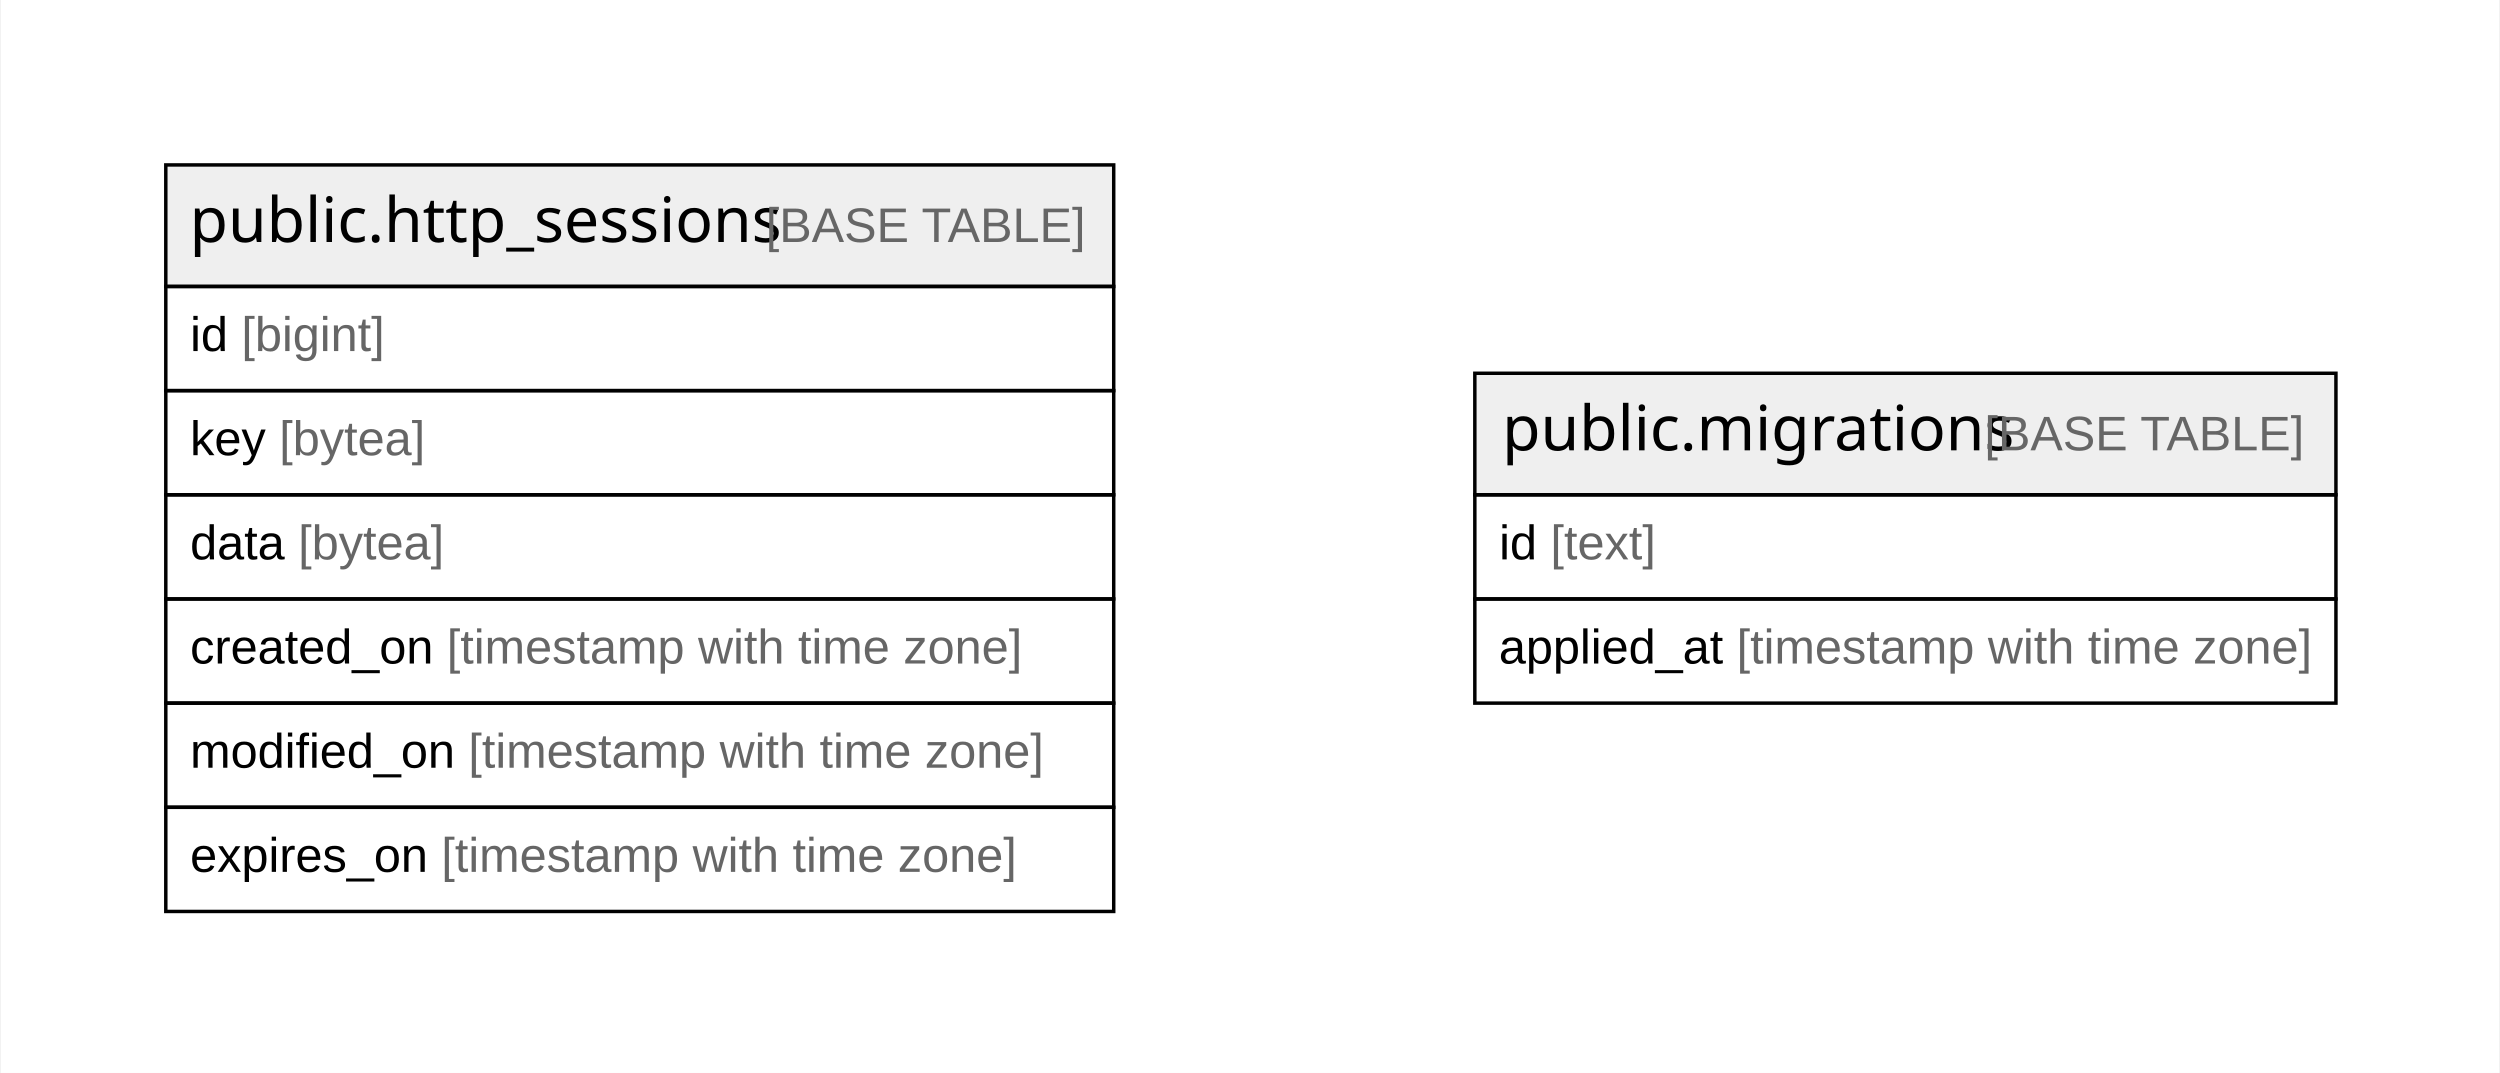
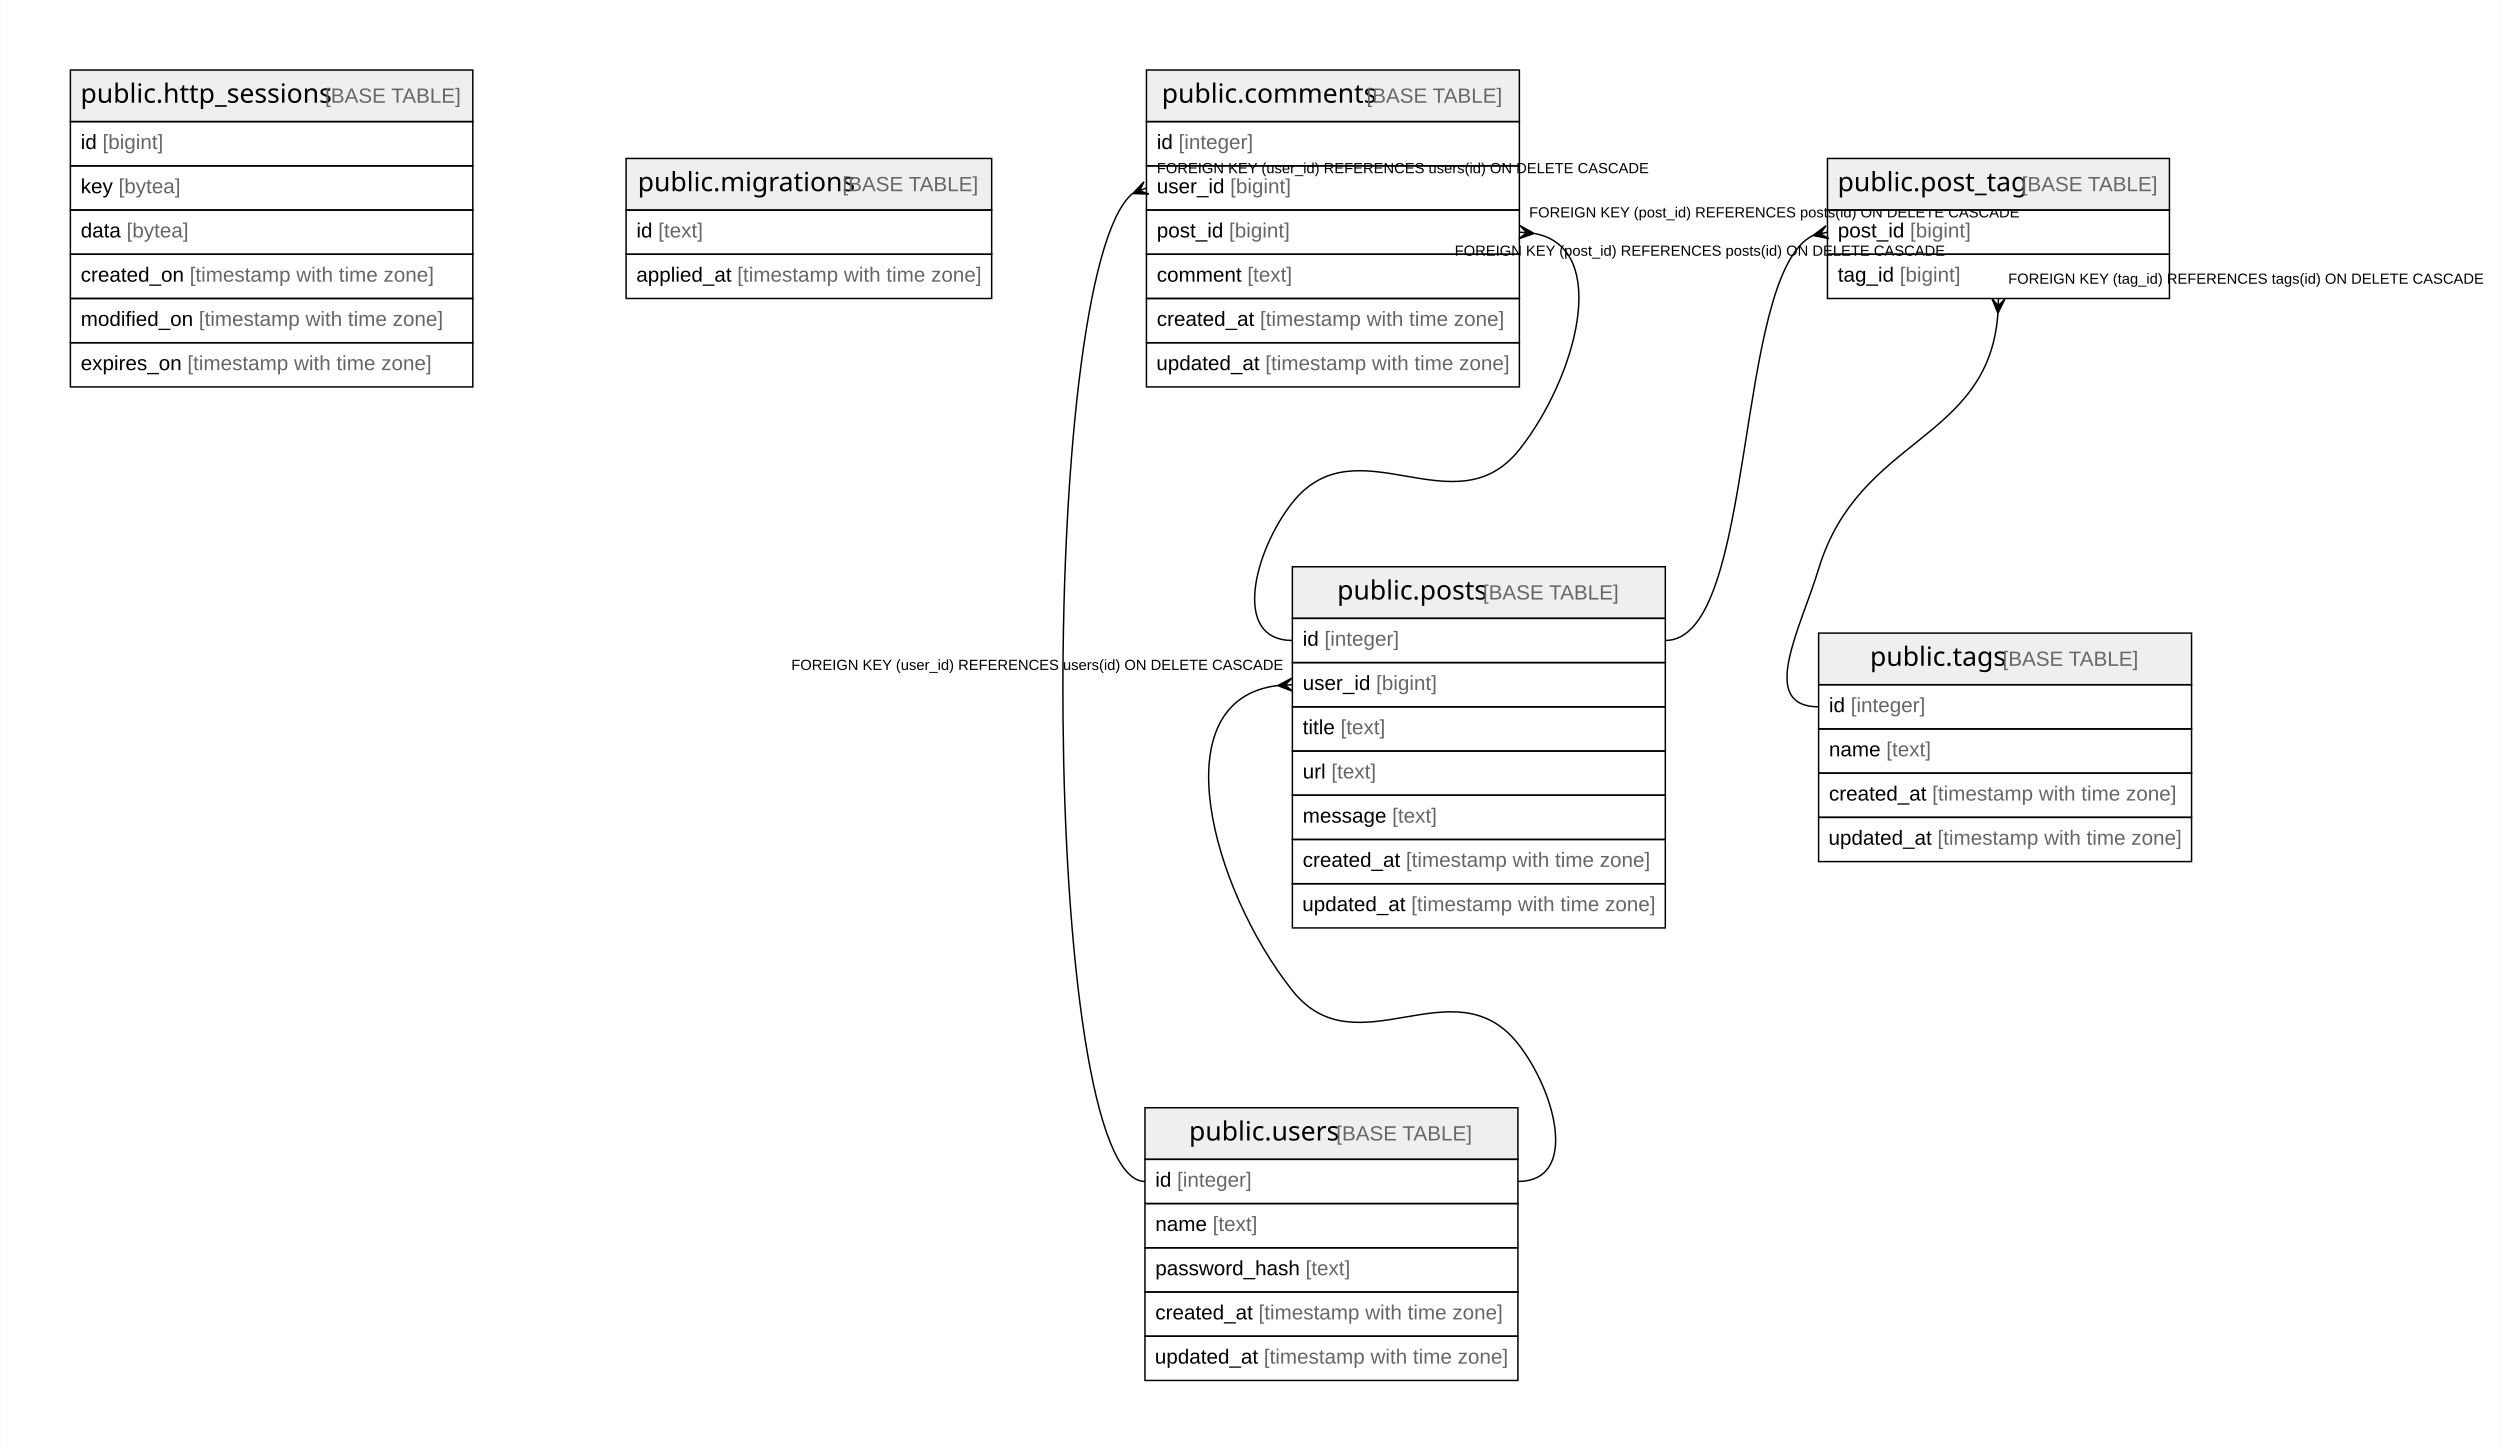
- <svg xmlns="http://www.w3.org/2000/svg" width="720pt" height="309pt" viewBox="0.00 0.00 719.50 309.00">
-   <g id="graph0" class="graph" transform="scale(1 1) rotate(0) translate(4 305)">
-     <polygon fill="#ffffff" stroke="transparent" points="-4,4 -4,-305 715.5,-305 715.5,4 -4,4" />
+ <svg xmlns="http://www.w3.org/2000/svg" width="1696pt" height="983pt" viewBox="0.00 0.00 1695.50 983.00">
+   <g id="graph0" class="graph" transform="scale(1 1) rotate(0) translate(4 979)">
+     <polygon fill="#ffffff" stroke="transparent" points="-4,4 -4,-979 1691.5,-979 1691.5,4 -4,4" />
    <g id="node1" class="node">
-       <polygon fill="#efefef" stroke="transparent" points="43.5,-222.5 43.5,-257.5 316.5,-257.5 316.5,-222.5 43.5,-222.5" />
-       <polygon fill="none" stroke="#000000" points="43.5,-222.5 43.5,-257.5 316.5,-257.5 316.5,-222.5 43.5,-222.5" />
-       <text text-anchor="start" x="50.351" y="-235.3" font-family="Arial Bold" font-size="18.00" fill="#000000">public.http_sessions</text>
-       <text text-anchor="start" x="212.396" y="-235.3" font-family="Arial" font-size="14.00" fill="#000000"> </text>
-       <text text-anchor="start" x="216.286" y="-235.3" font-family="Arial" font-size="14.00" fill="#666666">[BASE TABLE]</text>
-       <polygon fill="none" stroke="#000000" points="43.5,-192.5 43.5,-222.5 316.5,-222.5 316.5,-192.5 43.5,-192.5" />
-       <text text-anchor="start" x="50.5" y="-203.9" font-family="Arial" font-size="14.00" fill="#000000">id </text>
-       <text text-anchor="start" x="65.28" y="-203.9" font-family="Arial" font-size="14.00" fill="#666666">[bigint]</text>
-       <polygon fill="none" stroke="#000000" points="43.5,-162.5 43.5,-192.5 316.5,-192.5 316.5,-162.5 43.5,-162.5" />
-       <text text-anchor="start" x="50.5" y="-173.9" font-family="Arial" font-size="14.00" fill="#000000">key </text>
-       <text text-anchor="start" x="76.173" y="-173.9" font-family="Arial" font-size="14.00" fill="#666666">[bytea]</text>
-       <polygon fill="none" stroke="#000000" points="43.5,-132.5 43.5,-162.5 316.5,-162.5 316.5,-132.5 43.5,-132.5" />
-       <text text-anchor="start" x="50.5" y="-143.9" font-family="Arial" font-size="14.00" fill="#000000">data </text>
-       <text text-anchor="start" x="81.629" y="-143.9" font-family="Arial" font-size="14.00" fill="#666666">[bytea]</text>
-       <polygon fill="none" stroke="#000000" points="43.5,-102.5 43.5,-132.5 316.5,-132.5 316.5,-102.5 43.5,-102.5" />
-       <text text-anchor="start" x="50.5" y="-113.9" font-family="Arial" font-size="14.00" fill="#000000">created_on </text>
-       <text text-anchor="start" x="124.42" y="-113.9" font-family="Arial" font-size="14.00" fill="#666666">[timestamp with time zone]</text>
-       <polygon fill="none" stroke="#000000" points="43.5,-72.5 43.5,-102.5 316.5,-102.5 316.5,-72.5 43.5,-72.5" />
-       <text text-anchor="start" x="50.5" y="-83.9" font-family="Arial" font-size="14.00" fill="#000000">modified_on </text>
-       <text text-anchor="start" x="130.633" y="-83.9" font-family="Arial" font-size="14.00" fill="#666666">[timestamp with time zone]</text>
-       <polygon fill="none" stroke="#000000" points="43.5,-42.5 43.5,-72.5 316.5,-72.5 316.5,-42.5 43.5,-42.5" />
-       <text text-anchor="start" x="50.5" y="-53.9" font-family="Arial" font-size="14.00" fill="#000000">expires_on </text>
-       <text text-anchor="start" x="122.853" y="-53.9" font-family="Arial" font-size="14.00" fill="#666666">[timestamp with time zone]</text>
+       <polygon fill="#efefef" stroke="transparent" points="43.5,-896.5 43.5,-931.5 316.5,-931.5 316.5,-896.5 43.5,-896.5" />
+       <polygon fill="none" stroke="#000000" points="43.5,-896.5 43.5,-931.5 316.5,-931.5 316.5,-896.5 43.5,-896.5" />
+       <text text-anchor="start" x="50.351" y="-909.3" font-family="Arial Bold" font-size="18.00" fill="#000000">public.http_sessions</text>
+       <text text-anchor="start" x="212.396" y="-909.3" font-family="Arial" font-size="14.00" fill="#000000"> </text>
+       <text text-anchor="start" x="216.286" y="-909.3" font-family="Arial" font-size="14.00" fill="#666666">[BASE TABLE]</text>
+       <polygon fill="none" stroke="#000000" points="43.5,-866.5 43.5,-896.5 316.5,-896.5 316.5,-866.5 43.5,-866.5" />
+       <text text-anchor="start" x="50.5" y="-877.9" font-family="Arial" font-size="14.00" fill="#000000">id </text>
+       <text text-anchor="start" x="65.28" y="-877.9" font-family="Arial" font-size="14.00" fill="#666666">[bigint]</text>
+       <polygon fill="none" stroke="#000000" points="43.5,-836.5 43.5,-866.5 316.5,-866.5 316.5,-836.5 43.5,-836.5" />
+       <text text-anchor="start" x="50.5" y="-847.9" font-family="Arial" font-size="14.00" fill="#000000">key </text>
+       <text text-anchor="start" x="76.173" y="-847.9" font-family="Arial" font-size="14.00" fill="#666666">[bytea]</text>
+       <polygon fill="none" stroke="#000000" points="43.5,-806.5 43.5,-836.5 316.5,-836.5 316.5,-806.5 43.5,-806.5" />
+       <text text-anchor="start" x="50.5" y="-817.9" font-family="Arial" font-size="14.00" fill="#000000">data </text>
+       <text text-anchor="start" x="81.629" y="-817.9" font-family="Arial" font-size="14.00" fill="#666666">[bytea]</text>
+       <polygon fill="none" stroke="#000000" points="43.5,-776.5 43.5,-806.5 316.5,-806.5 316.5,-776.5 43.5,-776.5" />
+       <text text-anchor="start" x="50.5" y="-787.9" font-family="Arial" font-size="14.00" fill="#000000">created_on </text>
+       <text text-anchor="start" x="124.42" y="-787.9" font-family="Arial" font-size="14.00" fill="#666666">[timestamp with time zone]</text>
+       <polygon fill="none" stroke="#000000" points="43.5,-746.5 43.5,-776.5 316.5,-776.5 316.5,-746.5 43.5,-746.5" />
+       <text text-anchor="start" x="50.5" y="-757.9" font-family="Arial" font-size="14.00" fill="#000000">modified_on </text>
+       <text text-anchor="start" x="130.633" y="-757.9" font-family="Arial" font-size="14.00" fill="#666666">[timestamp with time zone]</text>
+       <polygon fill="none" stroke="#000000" points="43.5,-716.5 43.5,-746.5 316.5,-746.5 316.5,-716.5 43.5,-716.5" />
+       <text text-anchor="start" x="50.5" y="-727.9" font-family="Arial" font-size="14.00" fill="#000000">expires_on </text>
+       <text text-anchor="start" x="122.853" y="-727.9" font-family="Arial" font-size="14.00" fill="#666666">[timestamp with time zone]</text>
    </g>
    <g id="node2" class="node">
-       <polygon fill="#efefef" stroke="transparent" points="420.5,-162.5 420.5,-197.5 668.5,-197.5 668.5,-162.5 420.5,-162.5" />
-       <polygon fill="none" stroke="#000000" points="420.5,-162.5 420.5,-197.5 668.5,-197.5 668.5,-162.5 420.5,-162.5" />
-       <text text-anchor="start" x="428.369" y="-175.3" font-family="Arial Bold" font-size="18.00" fill="#000000">public.migrations</text>
-       <text text-anchor="start" x="563.378" y="-175.3" font-family="Arial" font-size="14.00" fill="#000000"> </text>
-       <text text-anchor="start" x="567.268" y="-175.3" font-family="Arial" font-size="14.00" fill="#666666">[BASE TABLE]</text>
-       <polygon fill="none" stroke="#000000" points="420.5,-132.5 420.5,-162.5 668.5,-162.5 668.5,-132.5 420.5,-132.5" />
-       <text text-anchor="start" x="427.5" y="-143.9" font-family="Arial" font-size="14.00" fill="#000000">id </text>
-       <text text-anchor="start" x="442.28" y="-143.9" font-family="Arial" font-size="14.00" fill="#666666">[text]</text>
-       <polygon fill="none" stroke="#000000" points="420.5,-102.5 420.5,-132.5 668.5,-132.5 668.5,-102.5 420.5,-102.5" />
-       <text text-anchor="start" x="427.421" y="-113.9" font-family="Arial" font-size="14.00" fill="#000000">applied_at </text>
-       <text text-anchor="start" x="495.894" y="-113.9" font-family="Arial" font-size="14.00" fill="#666666">[timestamp with time zone]</text>
+       <polygon fill="#efefef" stroke="transparent" points="420.5,-836.5 420.5,-871.5 668.5,-871.5 668.5,-836.5 420.5,-836.5" />
+       <polygon fill="none" stroke="#000000" points="420.5,-836.5 420.5,-871.5 668.5,-871.5 668.5,-836.5 420.5,-836.5" />
+       <text text-anchor="start" x="428.369" y="-849.3" font-family="Arial Bold" font-size="18.00" fill="#000000">public.migrations</text>
+       <text text-anchor="start" x="563.378" y="-849.3" font-family="Arial" font-size="14.00" fill="#000000"> </text>
+       <text text-anchor="start" x="567.268" y="-849.3" font-family="Arial" font-size="14.00" fill="#666666">[BASE TABLE]</text>
+       <polygon fill="none" stroke="#000000" points="420.5,-806.5 420.5,-836.5 668.5,-836.5 668.5,-806.5 420.5,-806.5" />
+       <text text-anchor="start" x="427.5" y="-817.9" font-family="Arial" font-size="14.00" fill="#000000">id </text>
+       <text text-anchor="start" x="442.28" y="-817.9" font-family="Arial" font-size="14.00" fill="#666666">[text]</text>
+       <polygon fill="none" stroke="#000000" points="420.5,-776.5 420.5,-806.5 668.5,-806.5 668.5,-776.5 420.5,-776.5" />
+       <text text-anchor="start" x="427.421" y="-787.9" font-family="Arial" font-size="14.00" fill="#000000">applied_at </text>
+       <text text-anchor="start" x="495.894" y="-787.9" font-family="Arial" font-size="14.00" fill="#666666">[timestamp with time zone]</text>
+     </g>
+     <g id="node3" class="node">
+       <polygon fill="#efefef" stroke="transparent" points="772.5,-192.5 772.5,-227.5 1025.5,-227.5 1025.5,-192.5 772.5,-192.5" />
+       <polygon fill="none" stroke="#000000" points="772.5,-192.5 772.5,-227.5 1025.5,-227.5 1025.5,-192.5 772.5,-192.5" />
+       <text text-anchor="start" x="802.366" y="-205.3" font-family="Arial Bold" font-size="18.00" fill="#000000">public.users</text>
+       <text text-anchor="start" x="898.38" y="-205.3" font-family="Arial" font-size="14.00" fill="#000000"> </text>
+       <text text-anchor="start" x="902.271" y="-205.3" font-family="Arial" font-size="14.00" fill="#666666">[BASE TABLE]</text>
+       <polygon fill="none" stroke="#000000" points="772.5,-162.5 772.5,-192.5 1025.5,-192.5 1025.5,-162.5 772.5,-162.5" />
+       <text text-anchor="start" x="779.5" y="-173.9" font-family="Arial" font-size="14.00" fill="#000000">id </text>
+       <text text-anchor="start" x="794.28" y="-173.9" font-family="Arial" font-size="14.00" fill="#666666">[integer]</text>
+       <polygon fill="none" stroke="#000000" points="772.5,-132.5 772.5,-162.5 1025.5,-162.5 1025.5,-132.5 772.5,-132.5" />
+       <text text-anchor="start" x="779.5" y="-143.9" font-family="Arial" font-size="14.00" fill="#000000">name </text>
+       <text text-anchor="start" x="818.399" y="-143.9" font-family="Arial" font-size="14.00" fill="#666666">[text]</text>
+       <polygon fill="none" stroke="#000000" points="772.5,-102.5 772.5,-132.5 1025.5,-132.5 1025.5,-102.5 772.5,-102.5" />
+       <text text-anchor="start" x="779.5" y="-113.9" font-family="Arial" font-size="14.00" fill="#000000">password_hash </text>
+       <text text-anchor="start" x="881.419" y="-113.9" font-family="Arial" font-size="14.00" fill="#666666">[text]</text>
+       <polygon fill="none" stroke="#000000" points="772.5,-72.5 772.5,-102.5 1025.5,-102.5 1025.5,-72.5 772.5,-72.5" />
+       <text text-anchor="start" x="779.5" y="-83.9" font-family="Arial" font-size="14.00" fill="#000000">created_at </text>
+       <text text-anchor="start" x="849.528" y="-83.9" font-family="Arial" font-size="14.00" fill="#666666">[timestamp with time zone]</text>
+       <polygon fill="none" stroke="#000000" points="772.5,-42.5 772.5,-72.5 1025.5,-72.5 1025.5,-42.5 772.5,-42.5" />
+       <text text-anchor="start" x="779.192" y="-53.9" font-family="Arial" font-size="14.00" fill="#000000">updated_at </text>
+       <text text-anchor="start" x="853.124" y="-53.9" font-family="Arial" font-size="14.00" fill="#666666">[timestamp with time zone]</text>
+     </g>
+     <g id="node4" class="node">
+       <polygon fill="#efefef" stroke="transparent" points="872.5,-559.5 872.5,-594.5 1125.5,-594.5 1125.5,-559.5 872.5,-559.5" />
+       <polygon fill="none" stroke="#000000" points="872.5,-559.5 872.5,-594.5 1125.5,-594.5 1125.5,-559.5 872.5,-559.5" />
+       <text text-anchor="start" x="902.861" y="-572.3" font-family="Arial Bold" font-size="18.00" fill="#000000">public.posts</text>
+       <text text-anchor="start" x="997.885" y="-572.3" font-family="Arial" font-size="14.00" fill="#000000"> </text>
+       <text text-anchor="start" x="1001.776" y="-572.3" font-family="Arial" font-size="14.00" fill="#666666">[BASE TABLE]</text>
+       <polygon fill="none" stroke="#000000" points="872.5,-529.5 872.5,-559.5 1125.5,-559.5 1125.5,-529.5 872.5,-529.5" />
+       <text text-anchor="start" x="879.5" y="-540.9" font-family="Arial" font-size="14.00" fill="#000000">id </text>
+       <text text-anchor="start" x="894.28" y="-540.9" font-family="Arial" font-size="14.00" fill="#666666">[integer]</text>
+       <polygon fill="none" stroke="#000000" points="872.5,-499.5 872.5,-529.5 1125.5,-529.5 1125.5,-499.5 872.5,-499.5" />
+       <text text-anchor="start" x="879.5" y="-510.9" font-family="Arial" font-size="14.00" fill="#000000">user_id </text>
+       <text text-anchor="start" x="929.288" y="-510.9" font-family="Arial" font-size="14.00" fill="#666666">[bigint]</text>
+       <polygon fill="none" stroke="#000000" points="872.5,-469.5 872.5,-499.5 1125.5,-499.5 1125.5,-469.5 872.5,-469.5" />
+       <text text-anchor="start" x="879.5" y="-480.9" font-family="Arial" font-size="14.00" fill="#000000">title </text>
+       <text text-anchor="start" x="905.168" y="-480.9" font-family="Arial" font-size="14.00" fill="#666666">[text]</text>
+       <polygon fill="none" stroke="#000000" points="872.5,-439.5 872.5,-469.5 1125.5,-469.5 1125.5,-439.5 872.5,-439.5" />
+       <text text-anchor="start" x="879.5" y="-450.9" font-family="Arial" font-size="14.00" fill="#000000">url </text>
+       <text text-anchor="start" x="898.94" y="-450.9" font-family="Arial" font-size="14.00" fill="#666666">[text]</text>
+       <polygon fill="none" stroke="#000000" points="872.5,-409.5 872.5,-439.5 1125.5,-439.5 1125.5,-409.5 872.5,-409.5" />
+       <text text-anchor="start" x="879.5" y="-420.9" font-family="Arial" font-size="14.00" fill="#000000">message </text>
+       <text text-anchor="start" x="940.182" y="-420.9" font-family="Arial" font-size="14.00" fill="#666666">[text]</text>
+       <polygon fill="none" stroke="#000000" points="872.5,-379.5 872.5,-409.5 1125.5,-409.5 1125.5,-379.5 872.5,-379.5" />
+       <text text-anchor="start" x="879.5" y="-390.9" font-family="Arial" font-size="14.00" fill="#000000">created_at </text>
+       <text text-anchor="start" x="949.528" y="-390.9" font-family="Arial" font-size="14.00" fill="#666666">[timestamp with time zone]</text>
+       <polygon fill="none" stroke="#000000" points="872.5,-349.5 872.5,-379.5 1125.5,-379.5 1125.5,-349.5 872.5,-349.5" />
+       <text text-anchor="start" x="879.192" y="-360.9" font-family="Arial" font-size="14.00" fill="#000000">updated_at </text>
+       <text text-anchor="start" x="953.124" y="-360.9" font-family="Arial" font-size="14.00" fill="#666666">[timestamp with time zone]</text>
+     </g>
+     <g id="edge1" class="edge">
+       <path fill="none" stroke="#000000" d="M862.269,-513.893C783.043,-504.033 817.479,-376.47 872.5,-307 915.872,-252.238 982.128,-325.762 1025.5,-271 1051.301,-238.424 1067.056,-177.5 1025.5,-177.5" />
+       <polygon fill="#000000" stroke="#000000" points="862.518,-513.908 872.233,-518.992 867.509,-514.204 872.5,-514.5 872.5,-514.5 872.5,-514.5 867.509,-514.204 872.767,-510.008 862.518,-513.908 862.518,-513.908" />
+       <text text-anchor="start" x="532.553" y="-524.5" font-family="Arial" font-size="10.00" fill="#000000">FOREIGN KEY (user_id) REFERENCES users(id) ON DELETE CASCADE</text>
+     </g>
+     <g id="node5" class="node">
+       <polygon fill="#efefef" stroke="transparent" points="773.5,-896.5 773.5,-931.5 1026.5,-931.5 1026.5,-896.5 773.5,-896.5" />
+       <polygon fill="none" stroke="#000000" points="773.5,-896.5 773.5,-931.5 1026.5,-931.5 1026.5,-896.5 773.5,-896.5" />
+       <text text-anchor="start" x="783.866" y="-909.3" font-family="Arial Bold" font-size="18.00" fill="#000000">public.comments</text>
+       <text text-anchor="start" x="918.88" y="-909.3" font-family="Arial" font-size="14.00" fill="#000000"> </text>
+       <text text-anchor="start" x="922.771" y="-909.3" font-family="Arial" font-size="14.00" fill="#666666">[BASE TABLE]</text>
+       <polygon fill="none" stroke="#000000" points="773.5,-866.5 773.5,-896.5 1026.5,-896.5 1026.5,-866.5 773.5,-866.5" />
+       <text text-anchor="start" x="780.5" y="-877.9" font-family="Arial" font-size="14.00" fill="#000000">id </text>
+       <text text-anchor="start" x="795.28" y="-877.9" font-family="Arial" font-size="14.00" fill="#666666">[integer]</text>
+       <polygon fill="none" stroke="#000000" points="773.5,-836.5 773.5,-866.5 1026.5,-866.5 1026.5,-836.5 773.5,-836.5" />
+       <text text-anchor="start" x="780.5" y="-847.9" font-family="Arial" font-size="14.00" fill="#000000">user_id </text>
+       <text text-anchor="start" x="830.288" y="-847.9" font-family="Arial" font-size="14.00" fill="#666666">[bigint]</text>
+       <polygon fill="none" stroke="#000000" points="773.5,-806.5 773.5,-836.5 1026.5,-836.5 1026.5,-806.5 773.5,-806.5" />
+       <text text-anchor="start" x="780.5" y="-817.9" font-family="Arial" font-size="14.00" fill="#000000">post_id </text>
+       <text text-anchor="start" x="829.518" y="-817.9" font-family="Arial" font-size="14.00" fill="#666666">[bigint]</text>
+       <polygon fill="none" stroke="#000000" points="773.5,-776.5 773.5,-806.5 1026.5,-806.5 1026.5,-776.5 773.5,-776.5" />
+       <text text-anchor="start" x="780.5" y="-787.9" font-family="Arial" font-size="14.00" fill="#000000">comment </text>
+       <text text-anchor="start" x="841.95" y="-787.9" font-family="Arial" font-size="14.00" fill="#666666">[text]</text>
+       <polygon fill="none" stroke="#000000" points="773.5,-746.5 773.5,-776.5 1026.5,-776.5 1026.5,-746.5 773.5,-746.5" />
+       <text text-anchor="start" x="780.5" y="-757.9" font-family="Arial" font-size="14.00" fill="#000000">created_at </text>
+       <text text-anchor="start" x="850.528" y="-757.9" font-family="Arial" font-size="14.00" fill="#666666">[timestamp with time zone]</text>
+       <polygon fill="none" stroke="#000000" points="773.5,-716.5 773.5,-746.5 1026.5,-746.5 1026.5,-716.5 773.5,-716.5" />
+       <text text-anchor="start" x="780.192" y="-727.9" font-family="Arial" font-size="14.00" fill="#000000">updated_at </text>
+       <text text-anchor="start" x="854.124" y="-727.9" font-family="Arial" font-size="14.00" fill="#666666">[timestamp with time zone]</text>
+     </g>
+     <g id="edge2" class="edge">
+       <path fill="none" stroke="#000000" d="M763.855,-847.542C698.674,-792.305 700.975,-177.5 772.5,-177.5" />
+       <polygon fill="#000000" stroke="#000000" points="764.249,-847.703 771.792,-855.663 768.874,-849.602 773.5,-851.5 773.5,-851.5 773.5,-851.5 768.874,-849.602 775.208,-847.337 764.249,-847.703 764.249,-847.703" />
+       <text text-anchor="start" x="780.553" y="-861.5" font-family="Arial" font-size="10.00" fill="#000000">FOREIGN KEY (user_id) REFERENCES users(id) ON DELETE CASCADE</text>
+     </g>
+     <g id="edge3" class="edge">
+       <path fill="none" stroke="#000000" d="M1036.783,-820.6C1089.193,-810.753 1064.931,-722.451 1026.5,-674 982.819,-618.931 916.181,-693.069 872.5,-638 846.676,-605.443 830.944,-544.5 872.5,-544.5" />
+       <polygon fill="#000000" stroke="#000000" points="1036.462,-820.628 1026.108,-817.017 1031.481,-821.064 1026.5,-821.5 1026.5,-821.5 1026.5,-821.5 1031.481,-821.064 1026.892,-825.983 1036.462,-820.628 1036.462,-820.628" />
+       <text text-anchor="start" x="1033.103" y="-831.5" font-family="Arial" font-size="10.00" fill="#000000">FOREIGN KEY (post_id) REFERENCES posts(id) ON DELETE CASCADE</text>
+     </g>
+     <g id="node6" class="node">
+       <polygon fill="#efefef" stroke="transparent" points="1229.5,-514.5 1229.5,-549.5 1482.5,-549.5 1482.5,-514.5 1229.5,-514.5" />
+       <polygon fill="none" stroke="#000000" points="1229.5,-514.5 1229.5,-549.5 1482.5,-549.5 1482.5,-514.5 1229.5,-514.5" />
+       <text text-anchor="start" x="1264.361" y="-527.3" font-family="Arial Bold" font-size="18.00" fill="#000000">public.tags</text>
+       <text text-anchor="start" x="1350.385" y="-527.3" font-family="Arial" font-size="14.00" fill="#000000"> </text>
+       <text text-anchor="start" x="1354.276" y="-527.3" font-family="Arial" font-size="14.00" fill="#666666">[BASE TABLE]</text>
+       <polygon fill="none" stroke="#000000" points="1229.5,-484.5 1229.5,-514.5 1482.5,-514.5 1482.5,-484.5 1229.5,-484.5" />
+       <text text-anchor="start" x="1236.5" y="-495.9" font-family="Arial" font-size="14.00" fill="#000000">id </text>
+       <text text-anchor="start" x="1251.28" y="-495.9" font-family="Arial" font-size="14.00" fill="#666666">[integer]</text>
+       <polygon fill="none" stroke="#000000" points="1229.5,-454.5 1229.5,-484.5 1482.5,-484.5 1482.5,-454.5 1229.5,-454.5" />
+       <text text-anchor="start" x="1236.5" y="-465.9" font-family="Arial" font-size="14.00" fill="#000000">name </text>
+       <text text-anchor="start" x="1275.399" y="-465.9" font-family="Arial" font-size="14.00" fill="#666666">[text]</text>
+       <polygon fill="none" stroke="#000000" points="1229.5,-424.5 1229.5,-454.5 1482.5,-454.5 1482.5,-424.5 1229.5,-424.5" />
+       <text text-anchor="start" x="1236.5" y="-435.9" font-family="Arial" font-size="14.00" fill="#000000">created_at </text>
+       <text text-anchor="start" x="1306.528" y="-435.9" font-family="Arial" font-size="14.00" fill="#666666">[timestamp with time zone]</text>
+       <polygon fill="none" stroke="#000000" points="1229.5,-394.5 1229.5,-424.5 1482.5,-424.5 1482.5,-394.5 1229.5,-394.5" />
+       <text text-anchor="start" x="1236.191" y="-405.9" font-family="Arial" font-size="14.00" fill="#000000">updated_at </text>
+       <text text-anchor="start" x="1310.124" y="-405.9" font-family="Arial" font-size="14.00" fill="#666666">[timestamp with time zone]</text>
+     </g>
+     <g id="node7" class="node">
+       <polygon fill="#efefef" stroke="transparent" points="1235.5,-836.5 1235.5,-871.5 1467.5,-871.5 1467.5,-836.5 1235.5,-836.5" />
+       <polygon fill="none" stroke="#000000" points="1235.5,-836.5 1235.5,-871.5 1467.5,-871.5 1467.5,-836.5 1235.5,-836.5" />
+       <text text-anchor="start" x="1242.351" y="-849.3" font-family="Arial Bold" font-size="18.00" fill="#000000">public.post_tag</text>
+       <text text-anchor="start" x="1363.395" y="-849.3" font-family="Arial" font-size="14.00" fill="#000000"> </text>
+       <text text-anchor="start" x="1367.286" y="-849.3" font-family="Arial" font-size="14.00" fill="#666666">[BASE TABLE]</text>
+       <polygon fill="none" stroke="#000000" points="1235.5,-806.5 1235.5,-836.5 1467.5,-836.5 1467.5,-806.5 1235.5,-806.5" />
+       <text text-anchor="start" x="1242.5" y="-817.9" font-family="Arial" font-size="14.00" fill="#000000">post_id </text>
+       <text text-anchor="start" x="1291.518" y="-817.9" font-family="Arial" font-size="14.00" fill="#666666">[bigint]</text>
+       <polygon fill="none" stroke="#000000" points="1235.5,-776.5 1235.5,-806.5 1467.5,-806.5 1467.5,-776.5 1235.5,-776.5" />
+       <text text-anchor="start" x="1242.5" y="-787.9" font-family="Arial" font-size="14.00" fill="#000000">tag_id </text>
+       <text text-anchor="start" x="1284.518" y="-787.9" font-family="Arial" font-size="14.00" fill="#666666">[bigint]</text>
+     </g>
+     <g id="edge4" class="edge">
+       <path fill="none" stroke="#000000" d="M1225.736,-819.27C1171.391,-793.056 1188.239,-544.5 1125.5,-544.5" />
+       <polygon fill="#000000" stroke="#000000" points="1225.751,-819.274 1234.498,-825.887 1230.626,-820.387 1235.5,-821.5 1235.5,-821.5 1235.5,-821.5 1230.626,-820.387 1236.502,-817.113 1225.751,-819.274 1225.751,-819.274" />
+       <text text-anchor="start" x="982.604" y="-805.5" font-family="Arial" font-size="10.00" fill="#000000">FOREIGN KEY (post_id) REFERENCES posts(id) ON DELETE CASCADE</text>
+     </g>
+     <g id="edge5" class="edge">
+       <path fill="none" stroke="#000000" d="M1351.141,-766.29C1344.816,-679.023 1256.798,-683.364 1229.5,-593 1217.483,-553.22 1187.944,-499.5 1229.5,-499.5" />
+       <polygon fill="#000000" stroke="#000000" points="1351.148,-766.506 1347.003,-776.658 1351.324,-771.503 1351.5,-776.5 1351.5,-776.5 1351.5,-776.5 1351.324,-771.503 1355.997,-776.342 1351.148,-766.506 1351.148,-766.506" />
+       <text text-anchor="start" x="1358.103" y="-786.5" font-family="Arial" font-size="10.00" fill="#000000">FOREIGN KEY (tag_id) REFERENCES tags(id) ON DELETE CASCADE</text>
    </g>
  </g>
</svg>
